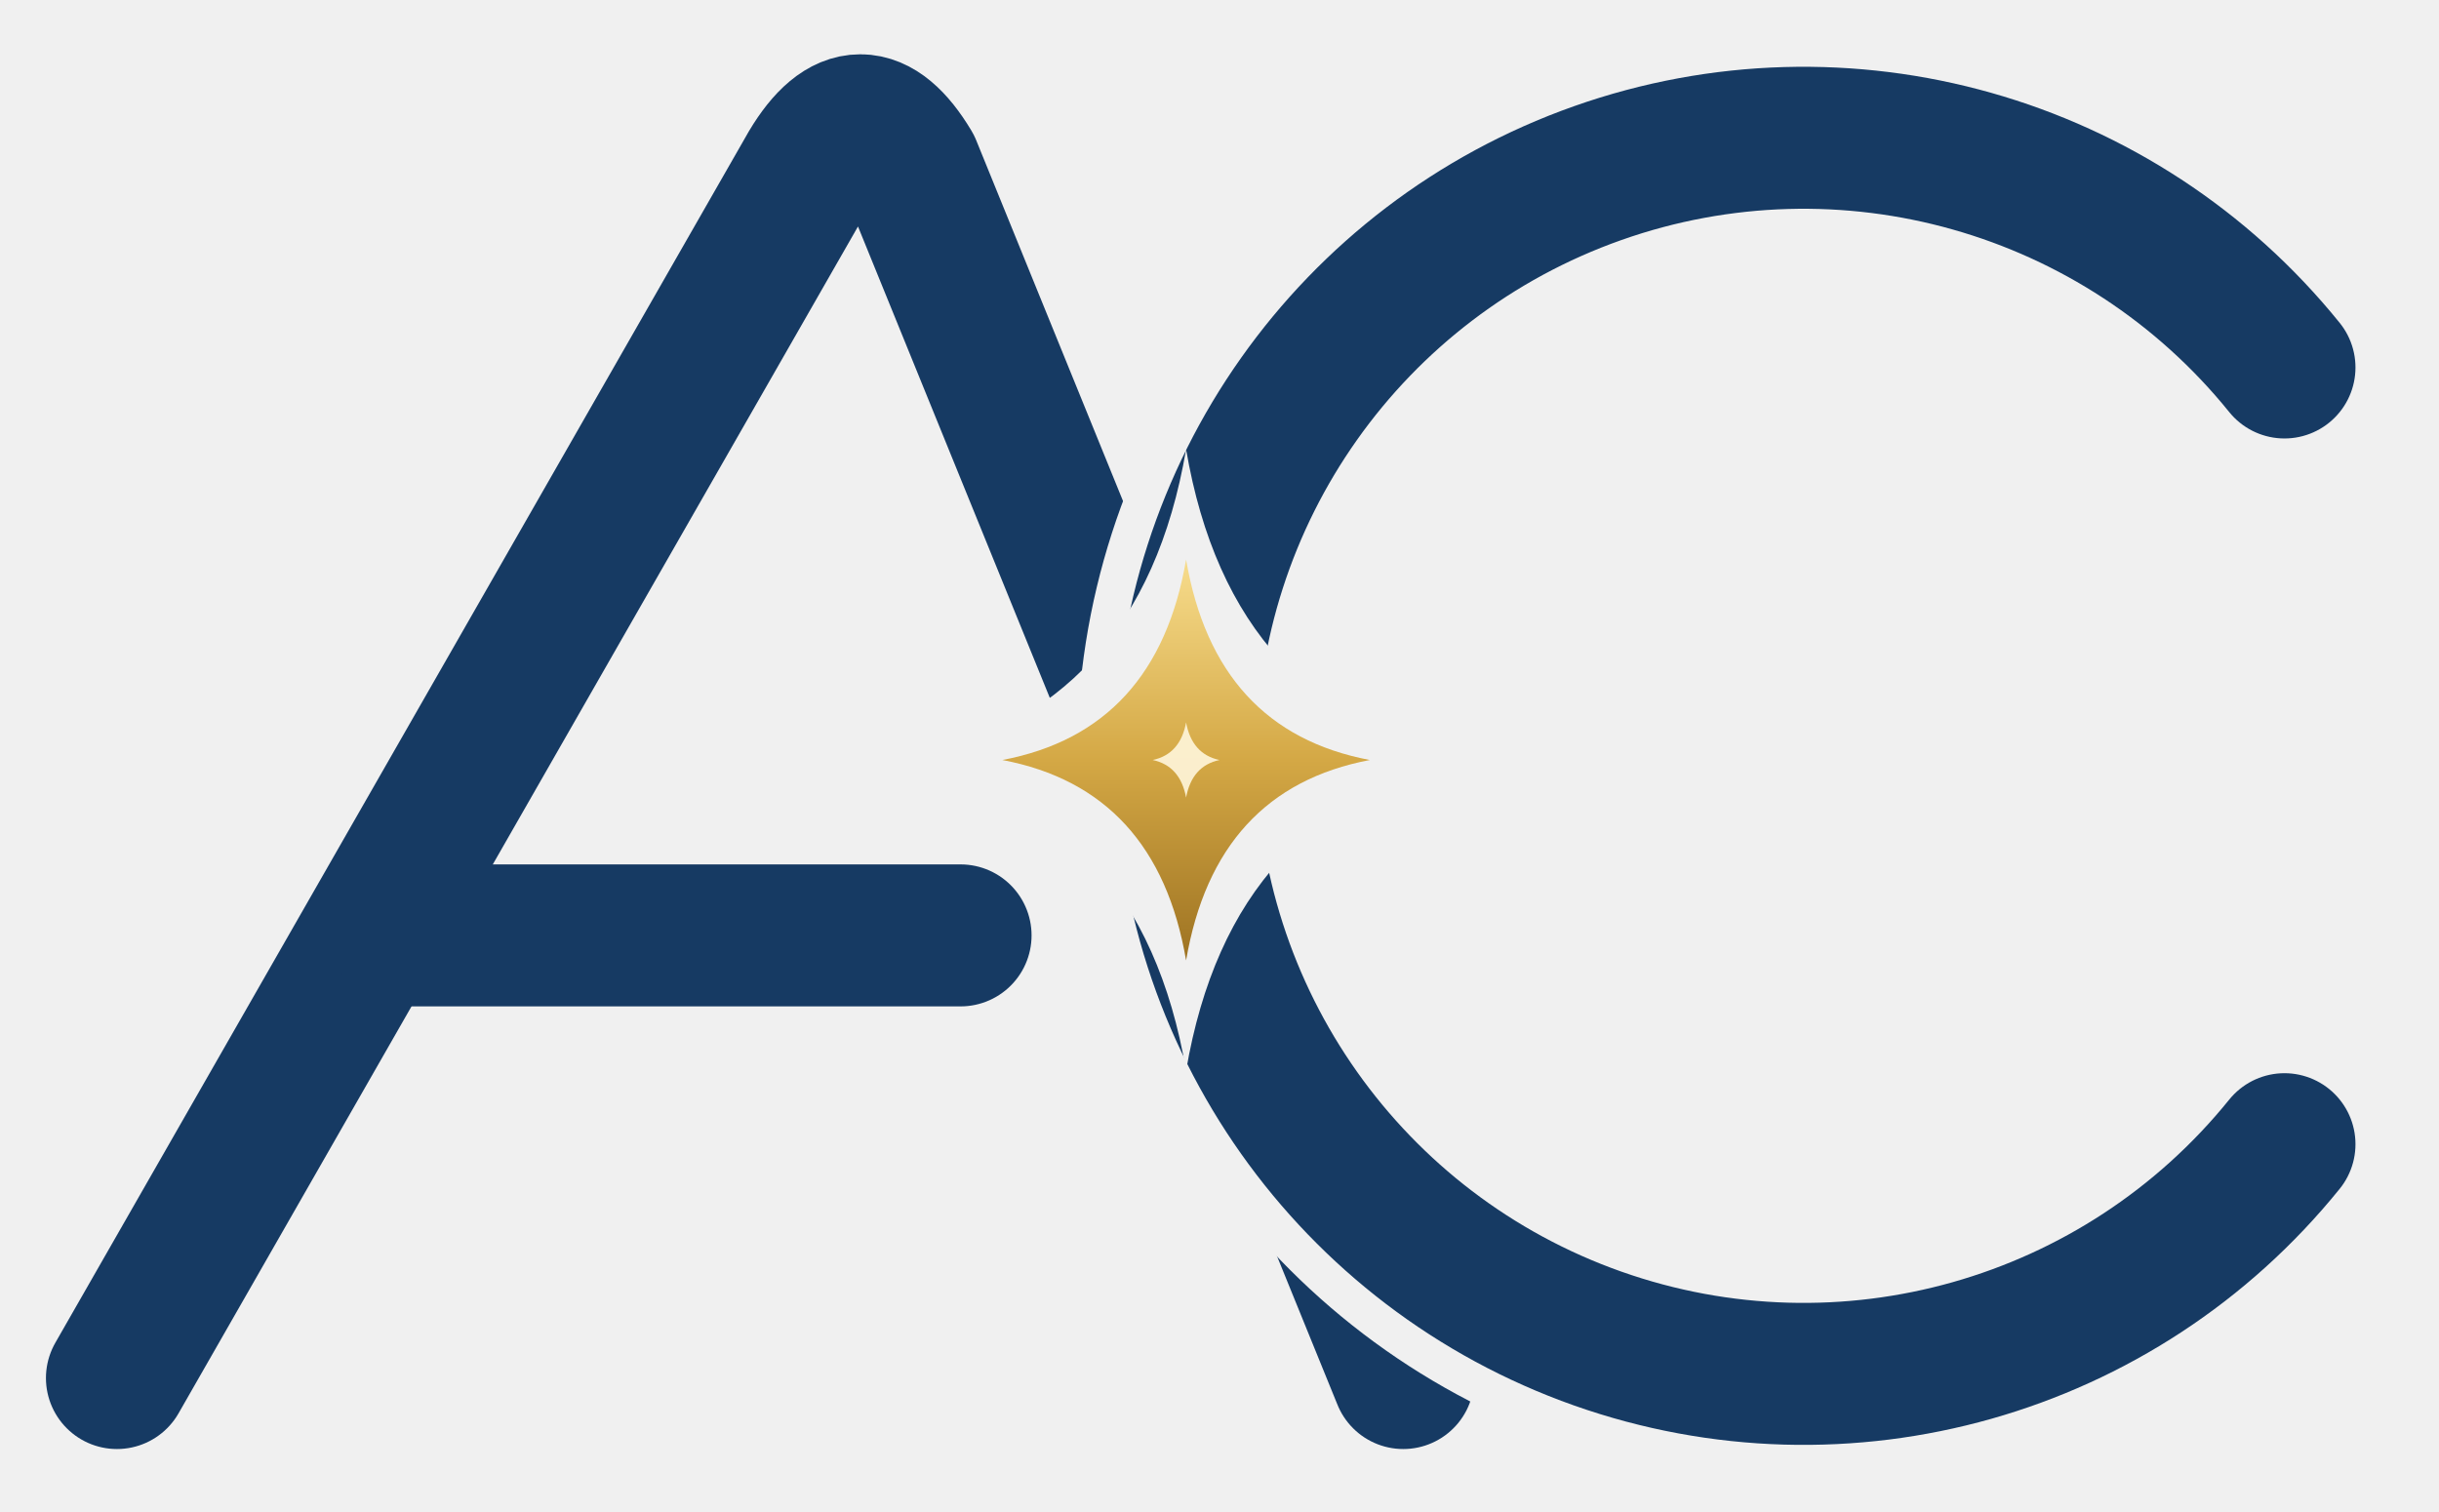
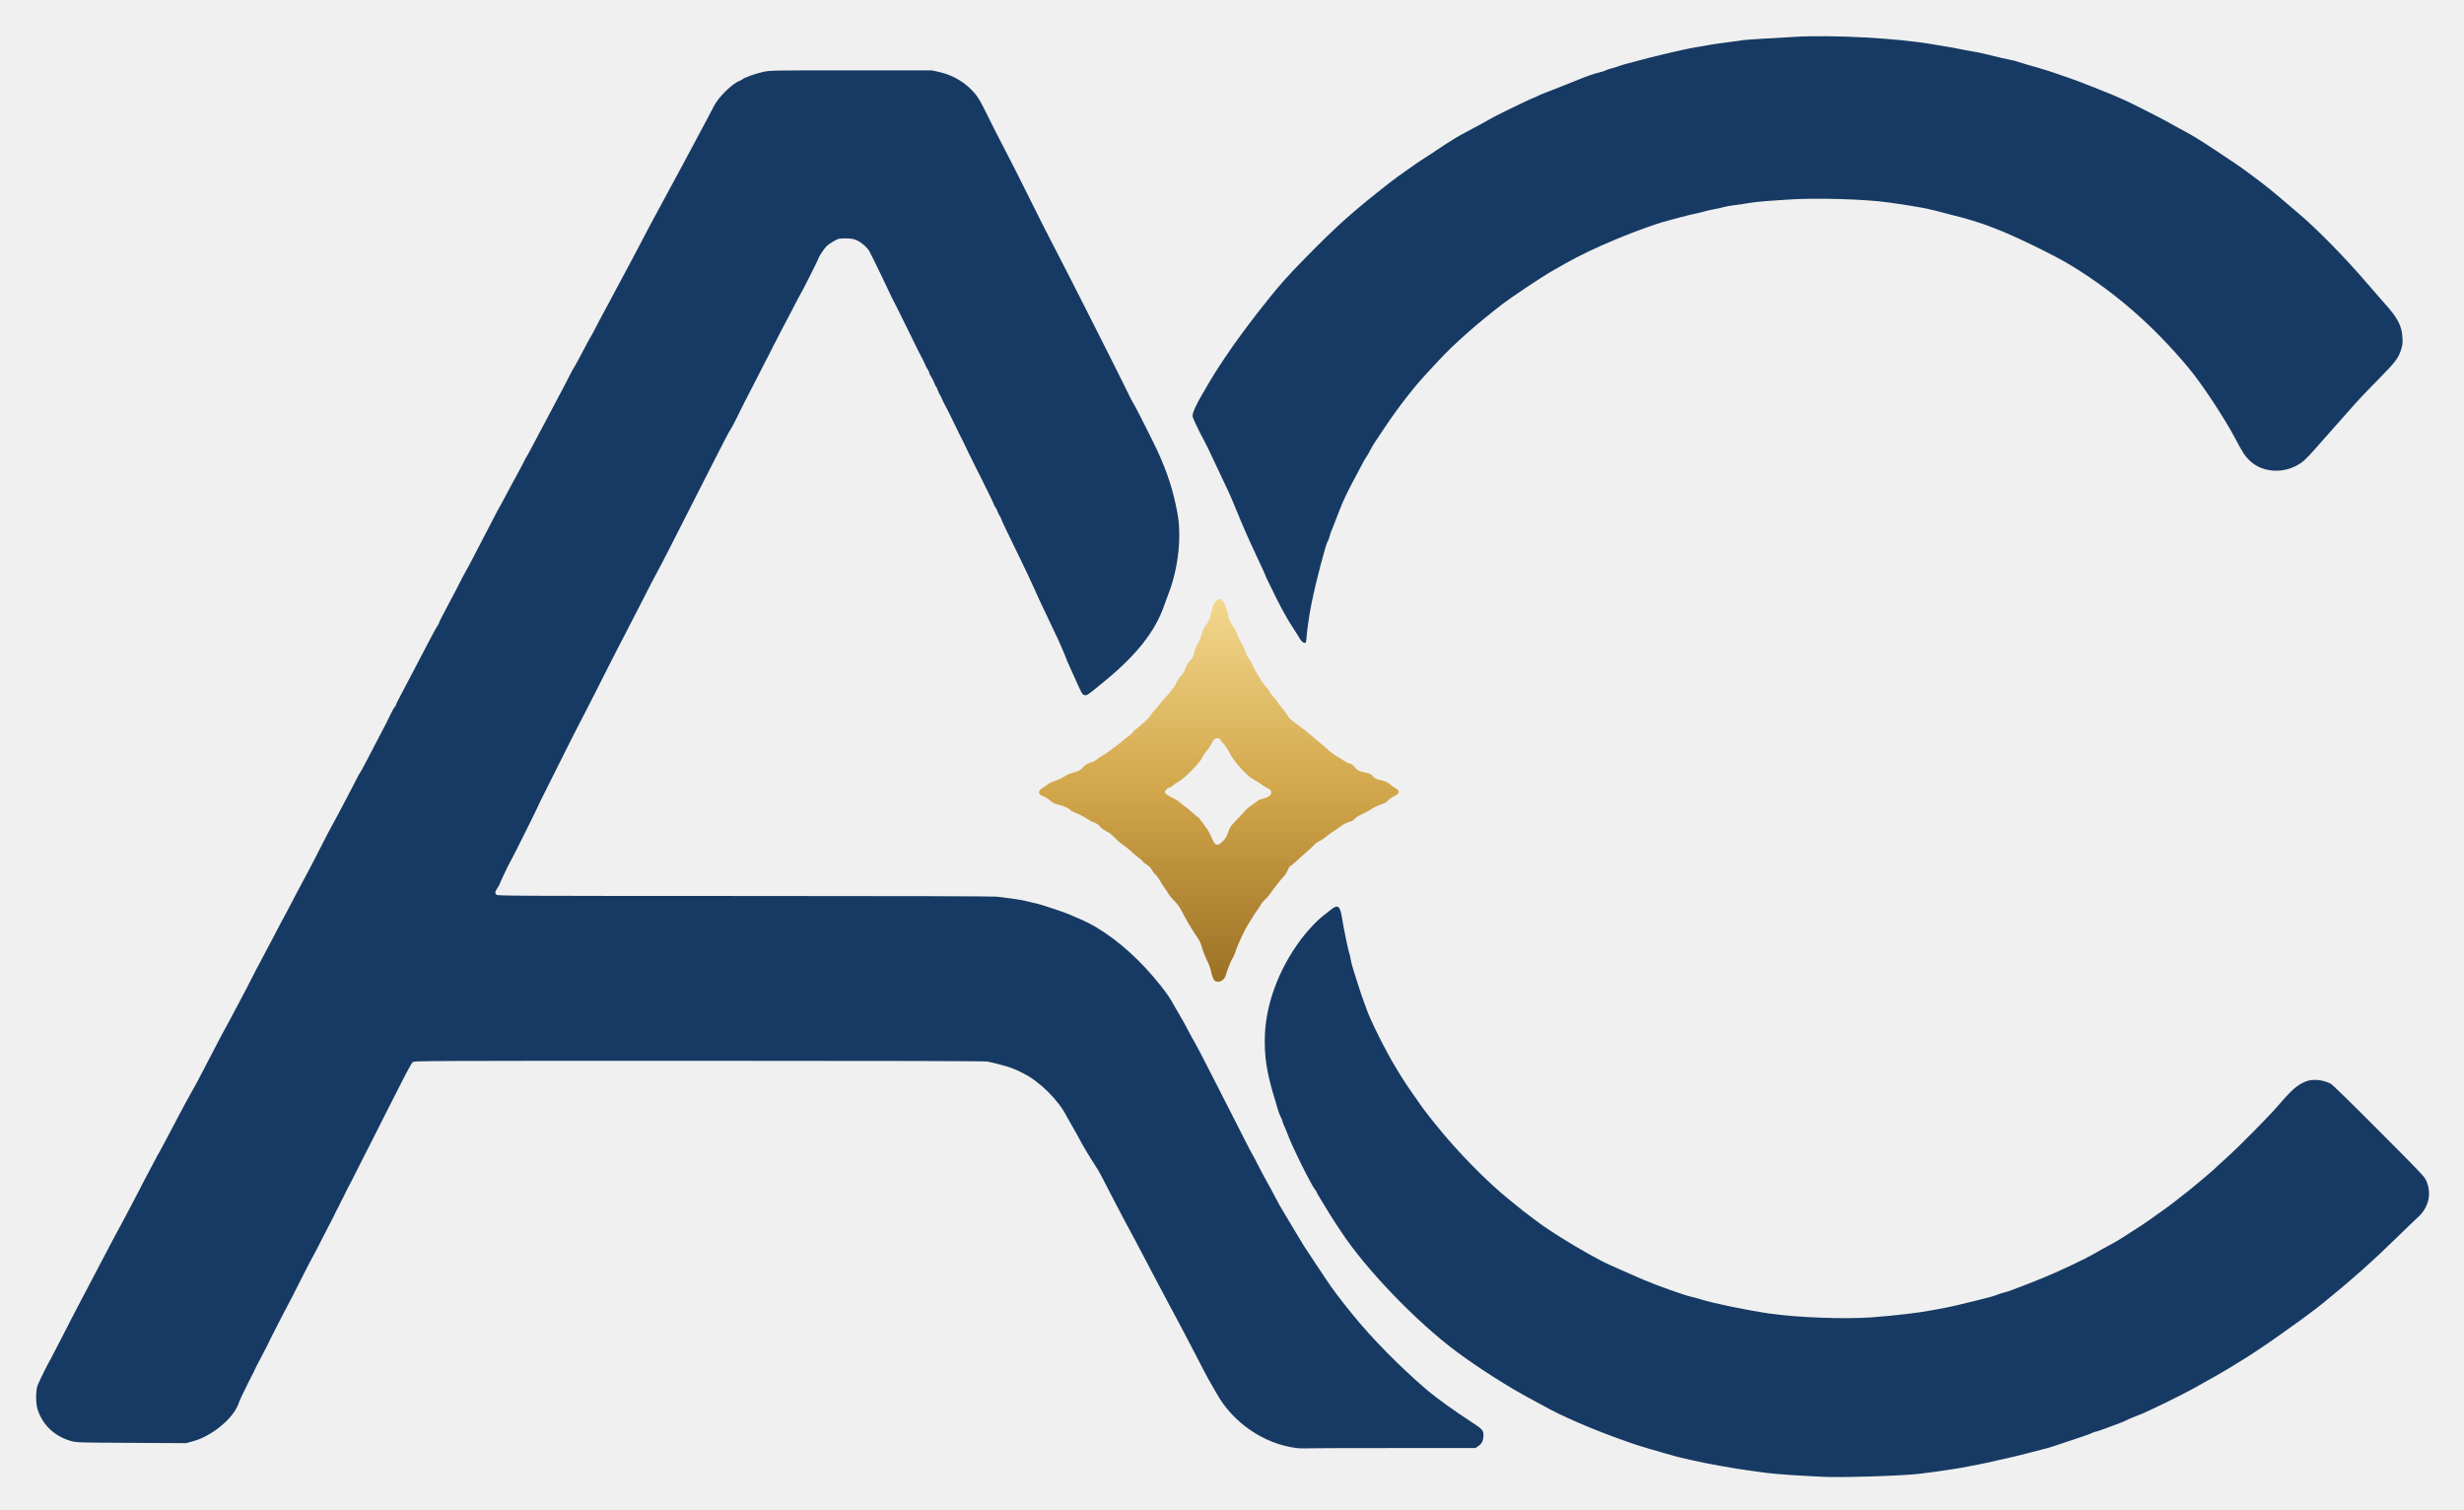
- <svg xmlns="http://www.w3.org/2000/svg" viewBox="16 4 584 362" width="584" height="362">
+ <svg xmlns="http://www.w3.org/2000/svg" viewBox="20 13 578 354" width="578" height="354">
  <defs>
-     <linearGradient id="lg" x1="0" y1="-48" x2="0" y2="48" gradientUnits="userSpaceOnUse">
-       <stop offset="0" stop-color="#F7DC8C" />
-       <stop offset=".5" stop-color="#D4A845" />
-       <stop offset="1" stop-color="#9E7322" />
+     <linearGradient id="lg" x1="0" y1="153" x2="0" y2="244" gradientUnits="userSpaceOnUse">
+       <stop offset="0" stop-color="#F3D88E" />
+       <stop offset=".5" stop-color="#D2A64A" />
+       <stop offset="1" stop-color="#9B7024" />
    </linearGradient>
-     <mask id="lma" maskUnits="userSpaceOnUse" x="0" y="0" width="640" height="380">
-       <rect x="0" y="0" width="640" height="380" fill="#fff" />
-       <path d="M563 92 A148 148 0 1 0 563 278" fill="none" stroke="#000" stroke-width="52" />
-       <path d="M0 -48 Q7 -7 44 0 Q7 7 0 48 Q-7 7 -44 0 Q-7 -7 0 -48Z" transform="translate(300 186) scale(1.55)" fill="#000" />
-     </mask>
-     <mask id="lmc" maskUnits="userSpaceOnUse" x="0" y="0" width="640" height="380">
-       <rect x="0" y="0" width="640" height="380" fill="#fff" />
-       <path d="M0 -48 Q7 -7 44 0 Q7 7 0 48 Q-7 7 -44 0 Q-7 -7 0 -48Z" transform="translate(300 186) scale(1.55)" fill="#000" />
-     </mask>
  </defs>
-   <g fill="none" stroke="#163A63" stroke-width="34" stroke-linecap="round" stroke-linejoin="round">
-     <g mask="url(#lma)">
-       <path d="M44 334 L210 44 Q222 24 234 44 L352 334" />
-       <path d="M112 228 L246 228" />
-     </g>
-     <path d="M563 92 A148 148 0 1 0 563 278" mask="url(#lmc)" />
-   </g>
-   <path d="M0 -48 Q7 -7 44 0 Q7 7 0 48 Q-7 7 -44 0 Q-7 -7 0 -48Z" transform="translate(300 186)" fill="url(#lg)" />
-   <path d="M0 -9 Q1.4 -1.4 8 0 Q1.4 1.4 0 9 Q-1.4 1.4 -8 0 Q-1.4 -1.4 0 -9Z" transform="translate(300 186)" fill="#FFF6DC" opacity=".9" />
+   <path d="M447.33 359.40C446.83 359.37 444.84 359.26 442.92 359.16C438.77 358.95 434.44 358.57 432.59 358.25C431.85 358.13 430.80 357.98 430.25 357.92C427.84 357.66 419.81 356.22 416.67 355.47C415.89 355.29 414.80 355.04 414.25 354.91C413.70 354.79 412.05 354.34 410.58 353.91C409.12 353.48 407.65 353.06 407.33 352.97C406.27 352.69 402.93 351.64 402.33 351.40C402.01 351.28 400.78 350.83 399.58 350.41C393.48 348.25 386.00 345.00 382.25 342.86C381.70 342.55 380.46 341.88 379.50 341.37C374.12 338.53 366.85 333.91 361.61 330.01C352.17 322.97 340.34 310.66 334.58 301.88C334.18 301.26 333.69 300.53 333.50 300.25C332.91 299.40 331.40 296.99 330.57 295.58C330.14 294.85 329.57 293.91 329.31 293.49C329.05 293.06 328.83 292.66 328.83 292.58C328.83 292.51 328.71 292.30 328.55 292.13C327.66 291.14 323.05 281.86 322.00 278.92C321.84 278.46 321.51 277.67 321.27 277.17C321.03 276.66 320.84 276.14 320.83 276.00C320.83 275.86 320.65 275.41 320.43 275.00C320.21 274.58 319.95 273.91 319.84 273.50C319.73 273.09 319.46 272.19 319.25 271.50C317.14 264.83 316.50 260.78 316.73 255.50C317.08 247.64 320.58 238.96 326.19 232.06C327.36 230.63 329.37 228.57 330.27 227.90C330.62 227.64 331.35 227.06 331.88 226.63C333.91 224.96 334.34 225.28 334.90 228.83C335.23 230.93 336.28 236.01 336.51 236.61C336.61 236.87 336.77 237.53 336.85 238.08C336.94 238.63 337.23 239.76 337.50 240.58C337.76 241.41 338.13 242.57 338.32 243.17C339.30 246.22 339.51 246.86 340.00 248.17C340.29 248.95 340.67 249.99 340.85 250.48C341.33 251.83 343.79 256.93 345.08 259.25C345.39 259.80 345.83 260.62 346.07 261.08C346.31 261.54 346.76 262.33 347.08 262.83C347.39 263.34 347.84 264.09 348.08 264.50C348.32 264.91 348.71 265.56 348.96 265.93C349.21 266.31 349.58 266.87 349.78 267.18C349.98 267.49 350.30 267.97 350.49 268.25C350.68 268.53 351.18 269.24 351.59 269.83C353.76 272.97 354.28 273.67 356.75 276.75C361.79 283.07 368.94 290.35 374.16 294.50C374.57 294.82 375.35 295.46 375.91 295.92C377.00 296.83 377.41 297.14 379.82 298.95C381.70 300.35 382.22 300.73 382.98 301.22C383.30 301.42 383.86 301.79 384.23 302.04C384.61 302.29 385.13 302.63 385.39 302.79C385.65 302.95 386.18 303.28 386.56 303.52C390.38 305.93 395.15 308.60 397.50 309.65C398.37 310.03 399.31 310.45 399.58 310.58C400.59 311.04 403.10 312.15 403.75 312.42C404.12 312.58 405.02 312.97 405.75 313.28C408.66 314.53 415.34 316.90 416.75 317.19C417.21 317.28 418.15 317.53 418.83 317.75C421.86 318.70 429.67 320.32 435.00 321.10C441.48 322.05 452.71 322.47 459.01 322.01C464.31 321.63 470.45 320.90 473.28 320.33C473.72 320.24 474.72 320.06 475.50 319.92C477.17 319.63 480.51 318.86 483.67 318.05C484.90 317.73 486.32 317.37 486.82 317.25C487.31 317.12 488.10 316.87 488.57 316.68C489.03 316.50 489.75 316.27 490.17 316.17C491.00 315.97 491.96 315.62 496.00 314.05C500.44 312.32 503.88 310.80 508.58 308.48C510.19 307.68 510.66 307.43 513.00 306.08C513.60 305.74 514.72 305.12 515.50 304.71C516.28 304.29 517.27 303.72 517.69 303.43C518.12 303.15 519.17 302.47 520.03 301.93C521.54 300.98 523.39 299.76 524.34 299.08C527.97 296.51 529.36 295.49 530.15 294.85C530.66 294.42 531.27 293.95 531.50 293.79C532.81 292.88 539.27 287.48 540.00 286.68C540.14 286.53 541.26 285.50 542.50 284.39C545.19 281.98 552.15 274.94 554.25 272.51C557.65 268.56 558.89 267.47 560.90 266.67C562.48 266.04 564.88 266.26 566.72 267.19C567.13 267.40 571.48 271.65 578.06 278.26C588.73 288.97 588.75 288.99 589.25 290.20C590.45 293.15 589.64 296.36 587.14 298.57C586.74 298.92 584.86 300.74 582.96 302.59C576.61 308.81 571.95 312.96 564.57 318.96C563.36 319.95 559.07 323.13 557.55 324.17C557.35 324.30 556.19 325.14 554.97 326.01C549.85 329.70 544.24 333.27 538.75 336.33C537.65 336.95 535.89 337.94 534.83 338.53C531.98 340.15 523.76 344.16 521.92 344.84C520.59 345.33 518.95 346.03 518.58 346.26C518.40 346.38 517.39 346.78 516.33 347.16C515.28 347.54 513.84 348.07 513.13 348.34C512.43 348.61 511.73 348.83 511.58 348.83C511.44 348.83 511.08 348.96 510.79 349.11C510.50 349.26 509.51 349.63 508.59 349.94C502.36 352.05 500.81 352.55 500.00 352.75C499.50 352.87 497.77 353.31 496.17 353.74C494.56 354.17 492.76 354.62 492.17 354.74C491.57 354.86 489.92 355.24 488.50 355.57C487.08 355.91 485.13 356.33 484.17 356.51C483.20 356.70 481.44 357.03 480.25 357.26C478.29 357.63 472.15 358.50 469.83 358.75C465.20 359.23 451.10 359.64 447.33 359.40ZM324.16 352.67C316.47 351.71 309.15 346.69 305.33 339.75C305.02 339.20 304.46 338.22 304.08 337.58C303.36 336.37 302.13 334.04 299.50 328.92C298.65 327.27 297.49 325.05 296.92 324.00C296.35 322.95 294.85 320.13 293.58 317.75C292.32 315.37 290.93 312.73 290.48 311.89C290.04 311.05 289.27 309.59 288.77 308.64C286.97 305.20 285.12 301.72 284.17 300.00C283.64 299.04 282.40 296.68 281.41 294.75C278.15 288.38 277.91 287.93 277.09 286.67C275.45 284.14 273.82 281.40 273.07 279.92C272.84 279.46 272.17 278.26 271.57 277.25C270.98 276.24 270.36 275.15 270.20 274.83C268.37 271.16 263.85 266.65 260.19 264.86C259.86 264.70 259.43 264.48 259.25 264.37C258.67 264.04 256.78 263.31 255.83 263.05C253.09 262.31 252.50 262.17 251.59 262.01C250.92 261.89 229.61 261.83 183.91 261.83C118.28 261.83 117.21 261.84 116.80 262.15C116.56 262.35 115.24 264.77 113.52 268.20C111.93 271.34 110.53 274.10 110.40 274.33C110.28 274.56 110.04 275.02 109.88 275.36C109.37 276.41 105.50 284.07 105.34 284.33C105.26 284.47 104.80 285.37 104.33 286.33C103.24 288.53 101.54 291.84 101.33 292.17C101.25 292.30 101.06 292.68 100.93 293.00C100.80 293.32 100.57 293.77 100.43 294.00C100.30 294.23 100.03 294.75 99.85 295.17C99.66 295.58 99.44 296.03 99.35 296.17C99.26 296.30 99.05 296.72 98.87 297.08C98.69 297.45 98.42 298.01 98.27 298.33C98.11 298.65 97.84 299.18 97.66 299.50C97.48 299.82 96.92 300.91 96.42 301.92C95.91 302.93 95.42 303.86 95.34 304.00C95.25 304.14 95.03 304.59 94.84 305.00C94.64 305.41 94.28 306.12 94.02 306.58C93.48 307.53 91.54 311.21 91.27 311.81C90.71 313.01 86.89 320.43 86.02 322.00C85.74 322.50 85.13 323.70 84.66 324.67C84.19 325.63 83.70 326.60 83.56 326.83C83.43 327.06 83.20 327.51 83.07 327.83C82.94 328.15 82.74 328.57 82.63 328.75C82.52 328.93 82.01 329.91 81.49 330.92C80.97 331.93 80.42 332.97 80.27 333.25C80.12 333.53 79.89 334.01 79.75 334.33C79.62 334.65 79.43 335.03 79.34 335.17C79.25 335.30 79.04 335.72 78.86 336.08C78.69 336.45 78.20 337.43 77.79 338.25C76.79 340.22 76.23 341.44 75.93 342.29C74.72 345.74 69.69 349.88 65.28 351.07L63.65 351.52L50.87 351.45C38.70 351.39 38.02 351.37 36.83 351.06C32.95 350.02 30.08 347.38 28.85 343.71C28.37 342.29 28.35 339.30 28.82 337.98C29.12 337.13 31.49 332.33 31.81 331.94C31.89 331.83 33.12 329.46 34.54 326.67C35.96 323.87 37.74 320.42 38.50 319.00C39.25 317.58 41.18 313.90 42.79 310.83C46.05 304.59 47.89 301.14 49.12 298.92C49.58 298.09 50.70 295.95 51.62 294.17C53.06 291.37 53.89 289.78 56.85 284.19C57.11 283.70 57.39 283.22 57.47 283.11C57.55 283.00 58.18 281.83 58.87 280.50C59.57 279.17 60.42 277.56 60.76 276.92C61.11 276.28 61.82 274.93 62.34 273.92C62.86 272.91 63.80 271.18 64.42 270.08C66.01 267.27 66.19 266.94 67.88 263.67C71.83 256.05 72.78 254.25 73.91 252.25C74.17 251.79 74.87 250.48 75.46 249.33C76.59 247.17 77.18 246.04 77.58 245.33C77.71 245.10 77.92 244.69 78.05 244.42C78.57 243.32 81.01 238.65 81.92 237.00C82.45 236.04 83.46 234.12 84.17 232.75C84.88 231.38 85.68 229.84 85.95 229.33C86.22 228.83 86.69 227.97 86.99 227.42C87.50 226.47 89.24 223.17 89.80 222.08C89.94 221.81 90.66 220.46 91.40 219.08C92.15 217.71 93.35 215.40 94.09 213.95C96.36 209.46 97.64 207.02 99.01 204.58C99.27 204.12 99.90 202.92 100.42 201.92C100.94 200.91 101.84 199.18 102.43 198.08C103.01 196.98 103.65 195.75 103.85 195.33C104.05 194.92 104.30 194.47 104.42 194.33C104.53 194.20 105.17 193.03 105.84 191.75C108.09 187.40 110.24 183.30 110.63 182.58C110.73 182.40 111.16 181.52 111.58 180.64C112.00 179.75 112.46 178.94 112.59 178.83C112.72 178.72 112.83 178.57 112.83 178.50C112.83 178.30 113.29 177.35 113.99 176.08C114.34 175.44 115.05 174.09 115.57 173.08C116.08 172.08 116.99 170.35 117.58 169.25C118.17 168.15 119.07 166.42 119.58 165.42C120.90 162.83 122.37 160.13 122.71 159.66C122.87 159.44 123.00 159.18 123.00 159.09C123.00 158.99 123.12 158.69 123.27 158.42C123.62 157.78 125.42 154.36 126.03 153.17C126.29 152.66 126.57 152.14 126.65 152.00C126.74 151.86 126.95 151.45 127.13 151.08C127.75 149.80 129.34 146.78 129.48 146.60C129.57 146.50 130.21 145.29 130.92 143.92C131.63 142.54 132.74 140.40 133.39 139.17C134.03 137.93 135.00 136.05 135.55 135.00C136.51 133.13 136.92 132.37 137.98 130.50C138.27 130.00 138.76 129.06 139.08 128.42C139.40 127.77 139.74 127.14 139.83 127.00C140.17 126.46 143.17 120.87 143.17 120.75C143.17 120.69 143.31 120.44 143.48 120.19C143.65 119.95 144.20 118.96 144.70 118.00C145.20 117.04 145.84 115.84 146.11 115.33C146.91 113.87 147.85 112.10 149.25 109.42C149.96 108.04 150.60 106.84 150.66 106.75C150.79 106.57 153.51 101.36 154.05 100.25C154.23 99.88 154.51 99.40 154.67 99.17C154.94 98.76 155.50 97.74 157.46 94.00C157.97 93.04 158.46 92.15 158.56 92.02C158.66 91.89 159.13 91.03 159.60 90.10C160.47 88.40 160.83 87.72 162.62 84.42C163.17 83.41 164.31 81.27 165.16 79.67C166.01 78.06 167.27 75.70 167.97 74.42C168.66 73.13 169.58 71.41 170.00 70.58C171.19 68.25 173.90 63.17 175.41 60.42C176.17 59.04 177.47 56.64 178.30 55.08C179.12 53.52 180.15 51.61 180.59 50.83C181.32 49.51 181.76 48.68 183.88 44.67C184.33 43.80 185.18 42.22 185.75 41.17C186.32 40.11 187.10 38.64 187.47 37.89C188.53 35.79 191.72 32.64 193.49 31.97C193.72 31.88 194.03 31.71 194.17 31.59C194.62 31.19 197.38 30.21 199.08 29.85C200.71 29.51 201.07 29.50 219.66 29.50L238.59 29.50L240.36 29.90C243.70 30.65 246.69 32.49 248.81 35.08C249.50 35.93 250.24 37.21 251.48 39.75C252.43 41.68 253.28 43.40 253.39 43.58C253.49 43.77 254.25 45.23 255.07 46.83C255.89 48.44 257.05 50.69 257.64 51.83C258.23 52.98 258.79 54.10 258.90 54.32C259.00 54.54 260.13 56.79 261.40 59.32C262.67 61.85 263.82 64.14 263.95 64.42C264.08 64.69 264.30 65.14 264.45 65.42C264.59 65.69 265.59 67.64 266.67 69.75C267.75 71.86 269.54 75.35 270.66 77.50C271.77 79.65 273.83 83.70 275.23 86.50C276.64 89.30 278.98 93.95 280.44 96.83C281.90 99.72 283.39 102.72 283.77 103.50C284.83 105.72 285.69 107.38 286.00 107.83C286.36 108.36 290.78 117.13 291.59 118.92C293.95 124.13 295.19 128.01 296.18 133.25C297.22 138.78 296.43 146.17 294.16 152.11C293.78 153.10 293.29 154.44 293.07 155.08C291.00 161.07 286.62 166.63 279.16 172.75C274.94 176.22 274.90 176.25 274.30 176.02C273.84 175.85 273.77 175.71 272.07 171.92C271.38 170.36 270.66 168.78 270.49 168.41C270.31 168.03 270.17 167.68 270.17 167.61C270.17 167.49 269.01 164.76 268.21 163.00C267.71 161.92 266.78 159.96 265.04 156.33C263.91 153.96 263.38 152.82 262.58 151.00C261.72 149.05 260.90 147.33 258.96 143.33C255.60 136.43 255.03 135.24 254.91 134.83C254.84 134.60 254.66 134.23 254.50 134.00C254.35 133.77 254.13 133.34 254.03 133.03C253.93 132.73 253.69 132.27 253.51 132.01C253.32 131.75 253.17 131.47 253.17 131.39C253.17 131.27 251.12 127.00 250.62 126.08C250.52 125.90 250.34 125.52 250.21 125.25C250.09 124.98 249.88 124.56 249.75 124.33C249.62 124.10 249.39 123.65 249.24 123.33C249.09 123.01 248.86 122.56 248.74 122.33C248.61 122.10 248.35 121.58 248.16 121.17C247.97 120.75 247.76 120.30 247.69 120.17C247.61 120.03 247.47 119.77 247.37 119.58C247.28 119.40 246.88 118.58 246.50 117.75C246.12 116.92 245.73 116.14 245.65 116.00C245.57 115.86 245.37 115.49 245.22 115.17C244.17 112.93 241.72 108.01 241.49 107.67C241.34 107.44 241.13 107.00 241.03 106.70C240.93 106.40 240.70 105.95 240.53 105.70C240.36 105.45 240.12 104.95 240.00 104.58C239.89 104.22 239.69 103.80 239.57 103.66C239.44 103.52 239.23 103.09 239.10 102.70C238.96 102.32 238.66 101.73 238.43 101.38C238.19 101.04 238.00 100.63 238.00 100.48C238.00 100.34 237.82 99.95 237.60 99.62C237.38 99.30 237.15 98.86 237.08 98.65C236.98 98.34 236.13 96.63 235.38 95.25C235.28 95.07 234.43 93.34 233.50 91.42C232.57 89.49 231.70 87.73 231.57 87.50C231.44 87.27 230.99 86.37 230.58 85.50C230.16 84.63 229.70 83.73 229.56 83.50C229.43 83.27 229.20 82.82 229.06 82.50C228.92 82.18 228.36 81.00 227.82 79.88C227.27 78.75 226.37 76.88 225.82 75.71C225.26 74.54 224.69 73.40 224.56 73.17C224.43 72.94 224.18 72.44 224.01 72.07C223.60 71.17 221.99 69.75 220.84 69.30C220.12 69.01 219.56 68.93 218.33 68.92C216.81 68.92 216.71 68.94 215.62 69.54C214.99 69.89 214.20 70.45 213.86 70.79C213.27 71.38 212.00 73.30 212.00 73.60C212.00 73.68 211.19 75.34 210.21 77.29C208.59 80.51 208.08 81.48 207.04 83.33C206.74 83.87 206.34 84.64 205.70 85.92C205.45 86.42 204.69 87.87 203.23 90.62C202.80 91.43 202.31 92.38 202.14 92.75C201.96 93.12 201.71 93.60 201.57 93.83C201.43 94.06 201.20 94.51 201.07 94.83C200.93 95.15 200.71 95.60 200.57 95.83C200.44 96.06 199.91 97.08 199.40 98.08C198.90 99.09 198.38 100.10 198.25 100.33C198.12 100.56 197.91 100.98 197.78 101.25C197.65 101.52 197.10 102.61 196.54 103.67C195.02 106.58 194.71 107.18 192.63 111.40C192.18 112.31 191.68 113.25 191.52 113.49C191.09 114.10 189.84 116.48 186.83 122.42C185.39 125.26 183.22 129.53 182.00 131.92C180.79 134.30 178.69 138.42 177.34 141.08C175.99 143.74 174.55 146.52 174.13 147.25C173.71 147.99 172.10 151.10 170.54 154.17C168.98 157.24 167.11 160.88 166.38 162.25C165.65 163.62 164.07 166.70 162.87 169.08C161.68 171.47 160.21 174.35 159.62 175.50C159.03 176.65 157.67 179.30 156.60 181.39C155.53 183.48 154.58 185.32 154.50 185.47C154.41 185.62 153.52 187.40 152.52 189.42C151.53 191.43 149.74 195.00 148.56 197.33C147.37 199.67 146.30 201.85 146.18 202.17C145.93 202.79 140.81 213.09 140.13 214.33C139.30 215.84 139.16 216.12 138.17 218.21C137.62 219.39 137.17 220.40 137.17 220.46C137.17 220.53 136.94 220.92 136.67 221.33C136.09 222.20 136.05 222.51 136.47 222.89C136.75 223.14 141.19 223.16 194.73 223.17C230.41 223.17 253.12 223.23 253.81 223.33C254.42 223.41 255.93 223.61 257.17 223.75C258.40 223.90 260.09 224.20 260.92 224.41C261.74 224.63 262.70 224.85 263.04 224.91C263.83 225.04 269.43 226.89 270.75 227.46C273.89 228.80 274.50 229.07 275.34 229.51C280.43 232.13 285.94 236.70 290.51 242.08C293.28 245.34 294.26 246.71 295.74 249.42C296.10 250.06 296.70 251.11 297.09 251.75C297.48 252.39 298.14 253.59 298.56 254.42C298.98 255.24 299.44 256.10 299.58 256.33C300.38 257.62 302.82 262.29 306.16 268.92C308.25 273.04 310.25 276.98 310.62 277.67C310.99 278.35 311.68 279.70 312.15 280.67C312.63 281.63 313.10 282.57 313.21 282.75C314.22 284.55 314.83 285.69 314.83 285.77C314.83 285.86 317.86 291.50 318.18 292.00C318.26 292.14 318.59 292.74 318.89 293.33C319.74 294.98 320.73 296.75 321.41 297.83C321.62 298.15 322.51 299.65 323.41 301.17C325.79 305.18 325.71 305.05 328.25 308.86C329.53 310.78 330.77 312.64 331.00 312.99C332.60 315.40 334.04 317.32 337.13 321.15C341.79 326.93 348.47 333.71 354.94 339.22C356.88 340.87 361.41 344.12 365.09 346.50C367.88 348.31 368.07 348.54 367.97 350.03C367.89 351.11 367.56 351.69 366.67 352.29L366.12 352.67L346.42 352.67C335.58 352.67 326.38 352.70 325.98 352.74C325.58 352.77 324.76 352.74 324.16 352.67ZM325.54 163.58C325.33 163.43 325.04 163.07 324.89 162.78C324.74 162.49 324.07 161.42 323.41 160.42C322.75 159.41 322.01 158.21 321.77 157.75C321.53 157.29 321.07 156.47 320.75 155.92C320.26 155.07 319.12 152.79 317.24 148.91C317.02 148.45 316.83 148.03 316.83 147.97C316.83 147.91 316.47 147.08 316.02 146.14C314.10 142.11 312.07 137.60 311.24 135.58C310.76 134.39 310.09 132.78 309.75 132.00C309.42 131.22 309.04 130.32 308.92 130.00C308.69 129.40 307.57 126.97 306.76 125.33C306.51 124.83 305.56 122.80 304.64 120.83C303.73 118.86 302.71 116.76 302.37 116.17C301.25 114.16 299.86 111.23 299.75 110.65C299.64 110.02 300.59 107.87 302.16 105.25C302.59 104.52 303.38 103.17 303.91 102.25C305.36 99.75 309.06 94.25 311.21 91.40C311.87 90.52 312.69 89.41 313.03 88.94C313.37 88.47 314.30 87.25 315.11 86.23C315.92 85.21 317.11 83.72 317.75 82.91C320.29 79.72 322.21 77.58 326.06 73.65C333.81 65.76 337.14 62.79 346.17 55.71C347.67 54.53 352.63 51.04 354.16 50.08C354.60 49.81 355.18 49.44 355.44 49.26C356.01 48.88 358.05 47.51 358.56 47.18C358.76 47.05 359.18 46.78 359.50 46.58C359.82 46.39 360.42 46.00 360.83 45.74C361.60 45.23 364.15 43.81 365.58 43.09C366.04 42.86 366.85 42.43 367.37 42.13C369.73 40.78 371.55 39.81 373.25 39.00C374.26 38.52 376.06 37.66 377.25 37.08C378.44 36.50 379.60 35.98 379.83 35.91C380.06 35.85 380.42 35.69 380.62 35.56C380.83 35.44 381.46 35.15 382.04 34.93C382.61 34.71 383.65 34.31 384.33 34.04C385.02 33.76 386.48 33.19 387.58 32.76C388.68 32.33 390.00 31.80 390.50 31.59C392.08 30.92 394.21 30.19 395.17 29.99C395.67 29.88 396.35 29.66 396.67 29.50C396.99 29.34 397.66 29.11 398.17 29.00C398.67 28.88 399.35 28.67 399.67 28.53C399.99 28.40 400.93 28.11 401.75 27.90C405.40 26.96 405.98 26.81 407.08 26.50C407.72 26.33 409.22 25.96 410.42 25.68C411.61 25.41 413.56 24.96 414.75 24.69C415.94 24.42 417.55 24.11 418.33 24.00C419.11 23.89 420.20 23.70 420.75 23.58C421.30 23.45 423.32 23.16 425.25 22.92C427.18 22.68 428.85 22.45 428.97 22.41C429.10 22.37 431.08 22.22 433.39 22.09C435.70 21.96 439.08 21.76 440.92 21.65C449.85 21.12 465.36 21.96 473.50 23.42C474.28 23.56 475.67 23.79 476.58 23.93C477.50 24.07 478.93 24.33 479.75 24.51C480.57 24.68 481.94 24.94 482.77 25.07C483.61 25.20 484.88 25.46 485.61 25.65C487.68 26.19 491.01 26.96 491.83 27.09C492.25 27.15 492.96 27.34 493.42 27.51C493.88 27.67 494.85 27.97 495.58 28.18C498.76 29.06 501.14 29.80 503.33 30.59C503.93 30.80 504.75 31.08 505.17 31.22C506.08 31.51 508.12 32.28 509.92 33.00C510.65 33.29 511.70 33.71 512.25 33.92C514.37 34.73 517.14 35.89 518.58 36.57C520.77 37.59 528.27 41.41 528.58 41.66C528.68 41.73 529.50 42.19 530.42 42.68C534.15 44.66 535.59 45.53 539.67 48.22C540.72 48.92 541.77 49.62 542.00 49.78C542.23 49.93 543.17 50.55 544.08 51.16C545.93 52.37 550.33 55.65 552.61 57.51C554.21 58.82 554.84 59.35 557.00 61.20C557.78 61.87 558.90 62.83 559.50 63.33C563.50 66.71 570.43 73.78 575.05 79.21C576.32 80.70 578.15 82.80 579.12 83.88C582.43 87.53 583.39 89.33 583.56 92.15C583.64 93.51 583.59 93.88 583.23 95.04C582.59 97.05 581.94 97.89 577.84 102.07C574.39 105.57 573.32 106.71 570.25 110.19C569.70 110.81 568.20 112.51 566.92 113.95C565.64 115.40 563.86 117.42 562.97 118.43C562.07 119.45 560.95 120.62 560.46 121.04C556.77 124.19 551.05 124.21 547.78 121.09C546.60 119.96 546.03 119.09 544.33 115.84C541.83 111.08 536.44 102.92 533.36 99.25C524.99 89.28 516.37 81.75 506.04 75.39C501.97 72.88 492.00 68.04 487.58 66.43C486.67 66.09 485.65 65.72 485.33 65.59C484.65 65.33 481.10 64.23 480.50 64.10C480.27 64.05 478.85 63.68 477.33 63.28C471.92 61.83 470.83 61.62 463.17 60.51C457.52 59.70 445.89 59.36 439.33 59.82C438.00 59.91 435.79 60.06 434.42 60.16C433.04 60.26 431.28 60.45 430.50 60.59C429.72 60.73 428.18 60.95 427.08 61.09C425.98 61.23 424.75 61.45 424.33 61.58C423.92 61.71 422.91 61.93 422.08 62.08C421.26 62.23 420.25 62.46 419.83 62.59C419.42 62.72 418.37 62.98 417.50 63.16C416.63 63.34 414.98 63.75 413.83 64.06C412.69 64.37 411.03 64.82 410.15 65.06C408.29 65.57 403.13 67.44 399.75 68.85C394.38 71.08 390.55 72.90 387.00 74.92C385.58 75.73 384.07 76.58 383.66 76.82C381.84 77.85 374.33 82.87 372.50 84.28C366.37 89.00 360.99 93.76 357.38 97.67C356.32 98.81 355.14 100.09 354.76 100.50C351.65 103.82 347.87 108.70 344.73 113.42C343.75 114.88 342.77 116.36 342.54 116.70C342.11 117.35 341.88 117.74 341.11 119.19C340.84 119.68 340.53 120.20 340.42 120.33C340.23 120.56 339.42 122.04 337.97 124.83C337.70 125.34 337.38 125.94 337.26 126.17C336.69 127.19 335.16 130.33 334.83 131.17C334.63 131.67 334.24 132.65 333.97 133.33C333.69 134.02 333.25 135.17 332.98 135.88C332.72 136.60 332.42 137.34 332.32 137.52C332.22 137.71 332.03 138.28 331.90 138.79C331.76 139.31 331.58 139.83 331.48 139.94C331.03 140.48 328.70 149.37 327.68 154.42C327.08 157.41 326.54 161.18 326.45 163.00C326.41 163.84 326.15 164.01 325.54 163.58Z" fill="#163A63" fill-rule="evenodd" />
+   <path d="M305.04 243.13C304.68 242.95 304.23 241.79 303.91 240.17C303.85 239.85 303.46 238.91 303.05 238.09C302.65 237.26 302.16 236.02 301.97 235.34C301.61 234.00 301.59 233.96 299.91 231.43C299.30 230.52 298.39 228.98 297.89 228.01C296.68 225.67 296.42 225.27 295.30 224.15C294.78 223.62 294.23 222.94 294.07 222.64C293.92 222.33 293.51 221.71 293.17 221.25C292.82 220.79 292.34 220.03 292.10 219.56C291.85 219.09 291.40 218.47 291.08 218.19C290.76 217.90 290.35 217.36 290.16 216.99C289.94 216.56 289.53 216.14 288.99 215.81C288.53 215.53 288.09 215.16 287.99 214.99C287.90 214.82 287.47 214.44 287.04 214.14C286.61 213.84 286.03 213.36 285.75 213.07C285.47 212.78 284.84 212.23 284.33 211.85C283.83 211.48 283.19 211.00 282.92 210.79C282.64 210.59 282.01 210.00 281.50 209.50C281.00 209.00 280.39 208.47 280.15 208.33C279.91 208.20 279.41 207.92 279.05 207.72C278.68 207.52 278.26 207.16 278.11 206.93C277.85 206.53 276.72 205.83 276.34 205.83C276.25 205.83 275.63 205.47 274.96 205.03C274.30 204.58 273.21 204.01 272.55 203.77C271.90 203.52 271.27 203.21 271.16 203.08C270.77 202.61 269.55 202.04 268.36 201.77C267.35 201.55 267.00 201.38 266.34 200.78C265.90 200.39 265.23 199.96 264.85 199.84C263.50 199.39 263.35 198.51 264.52 197.87C264.80 197.71 265.34 197.34 265.70 197.04C266.07 196.74 266.75 196.39 267.22 196.25C268.17 195.97 269.37 195.40 270.12 194.86C270.39 194.67 271.21 194.36 271.93 194.17C273.10 193.86 273.34 193.73 274.01 193.01C274.62 192.36 274.98 192.14 275.76 191.91C276.36 191.74 276.98 191.42 277.33 191.10C277.65 190.81 278.19 190.45 278.52 190.30C278.85 190.15 279.52 189.70 280.02 189.31C280.51 188.91 281.25 188.37 281.66 188.10C282.07 187.84 282.74 187.30 283.16 186.92C283.58 186.54 284.27 185.98 284.71 185.69C285.14 185.39 285.58 185.00 285.67 184.82C285.77 184.64 286.16 184.27 286.53 183.99C287.86 183.04 289.65 181.31 290.07 180.59C290.31 180.19 290.67 179.72 290.87 179.55C291.08 179.39 291.56 178.84 291.93 178.33C292.31 177.83 293.08 176.93 293.64 176.33C294.20 175.74 294.66 175.20 294.67 175.13C294.67 175.07 294.89 174.76 295.15 174.46C295.42 174.15 295.82 173.49 296.05 172.99C296.27 172.49 296.73 171.83 297.06 171.51C297.47 171.13 297.77 170.60 298.02 169.86C298.28 169.07 298.57 168.59 299.09 168.08C299.58 167.61 299.86 167.16 299.99 166.65C300.39 165.03 300.51 164.70 301.01 163.96C301.29 163.53 301.69 162.56 301.89 161.79C302.18 160.72 302.42 160.20 302.94 159.57C303.34 159.09 303.69 158.44 303.80 158.00C304.44 155.36 304.59 154.87 304.92 154.41C306.20 152.67 307.17 153.48 308.01 156.96C308.37 158.46 308.58 158.99 309.03 159.55C309.34 159.93 309.81 160.81 310.07 161.50C310.33 162.19 310.71 163.01 310.91 163.33C311.44 164.16 312.33 166.08 312.33 166.38C312.33 166.52 312.64 167.03 313.00 167.52C313.37 168.02 313.75 168.72 313.85 169.08C313.95 169.45 314.40 170.30 314.85 170.96C315.30 171.63 315.67 172.24 315.67 172.32C315.67 172.48 316.78 173.94 317.45 174.66C317.66 174.89 317.83 175.18 317.83 175.29C317.83 175.41 318.25 175.95 318.75 176.50C319.25 177.05 319.67 177.56 319.67 177.64C319.67 177.73 320.10 178.31 320.63 178.94C321.16 179.57 321.80 180.44 322.05 180.87C322.39 181.46 322.95 181.97 324.21 182.86C325.15 183.53 326.55 184.62 327.33 185.29C328.11 185.96 329.23 186.90 329.81 187.38C330.39 187.86 331.20 188.57 331.60 188.96C332.01 189.35 332.77 189.91 333.29 190.20C333.82 190.50 334.65 191.02 335.15 191.37C335.64 191.71 336.30 192.04 336.61 192.10C337.00 192.17 337.35 192.42 337.72 192.87C338.36 193.67 338.78 193.90 340.08 194.17C341.24 194.40 341.66 194.60 341.97 195.03C342.22 195.38 342.93 195.78 343.52 195.90C344.64 196.12 345.65 196.54 346.01 196.93C346.23 197.17 346.68 197.50 347.00 197.67C348.49 198.43 348.50 199.05 347.02 199.77C346.43 200.06 345.77 200.53 345.56 200.80C345.27 201.17 344.81 201.42 343.84 201.75C343.12 201.99 342.20 202.43 341.80 202.73C341.41 203.02 340.46 203.54 339.70 203.88C338.88 204.24 338.09 204.73 337.76 205.08C337.46 205.40 337.08 205.67 336.93 205.67C336.48 205.67 334.92 206.43 334.31 206.96C334.00 207.22 333.32 207.69 332.80 208.00C332.28 208.31 331.53 208.85 331.13 209.21C330.74 209.57 330.03 210.04 329.57 210.25C329.10 210.47 328.46 210.94 328.15 211.30C327.84 211.66 326.95 212.49 326.17 213.15C325.39 213.80 324.32 214.75 323.80 215.25C323.28 215.75 322.77 216.17 322.67 216.17C322.57 216.17 322.27 216.64 322.01 217.23C321.75 217.81 321.39 218.39 321.21 218.52C320.88 218.75 318.63 221.61 317.83 222.80C317.60 223.15 317.09 223.72 316.70 224.08C316.30 224.44 315.82 225.03 315.63 225.41C315.44 225.78 315.09 226.32 314.85 226.61C314.61 226.89 314.19 227.52 313.92 228.00C313.64 228.47 313.19 229.21 312.91 229.64C312.08 230.90 310.38 234.48 309.92 235.94C309.69 236.68 309.36 237.47 309.18 237.69C308.85 238.11 307.87 240.55 307.52 241.83C307.20 242.96 306.01 243.58 305.04 243.13ZM306.79 210.38C307.49 209.71 307.70 209.37 308.08 208.25C308.45 207.15 308.67 206.77 309.39 206.06C309.86 205.59 310.66 204.74 311.17 204.18C312.54 202.64 312.73 202.47 313.67 201.83C314.14 201.51 314.76 201.07 315.03 200.85C315.30 200.63 315.87 200.39 316.29 200.31C318.34 199.93 318.89 198.54 317.28 197.84C316.90 197.68 316.28 197.30 315.92 197.00C315.55 196.71 314.76 196.22 314.17 195.91C312.46 195.04 309.43 191.65 308.25 189.29C307.90 188.58 307.33 187.74 306.98 187.42C306.64 187.10 306.31 186.69 306.25 186.51C306.17 186.26 306.00 186.17 305.60 186.17C304.97 186.17 304.76 186.37 304.00 187.75C303.69 188.30 303.19 189.04 302.87 189.39C302.56 189.75 302.19 190.31 302.05 190.64C301.53 191.89 297.81 195.67 296.38 196.40C295.94 196.62 295.41 196.99 295.19 197.22C294.97 197.46 294.58 197.70 294.33 197.75C293.85 197.86 293.46 198.21 293.28 198.70C293.15 199.06 293.71 199.51 295.13 200.19C295.72 200.47 296.33 200.82 296.49 200.97C296.96 201.42 298.19 202.40 298.48 202.57C298.63 202.65 298.97 202.94 299.25 203.21C299.53 203.49 300.14 204.01 300.62 204.36C301.11 204.72 301.50 205.07 301.50 205.15C301.50 205.23 301.72 205.54 302.00 205.85C302.27 206.16 302.50 206.47 302.50 206.54C302.50 206.60 302.72 206.91 303.00 207.22C303.27 207.53 303.76 208.41 304.09 209.18C305.07 211.48 305.44 211.64 306.79 210.38Z" fill="url(#lg)" fill-rule="evenodd" />
</svg>
